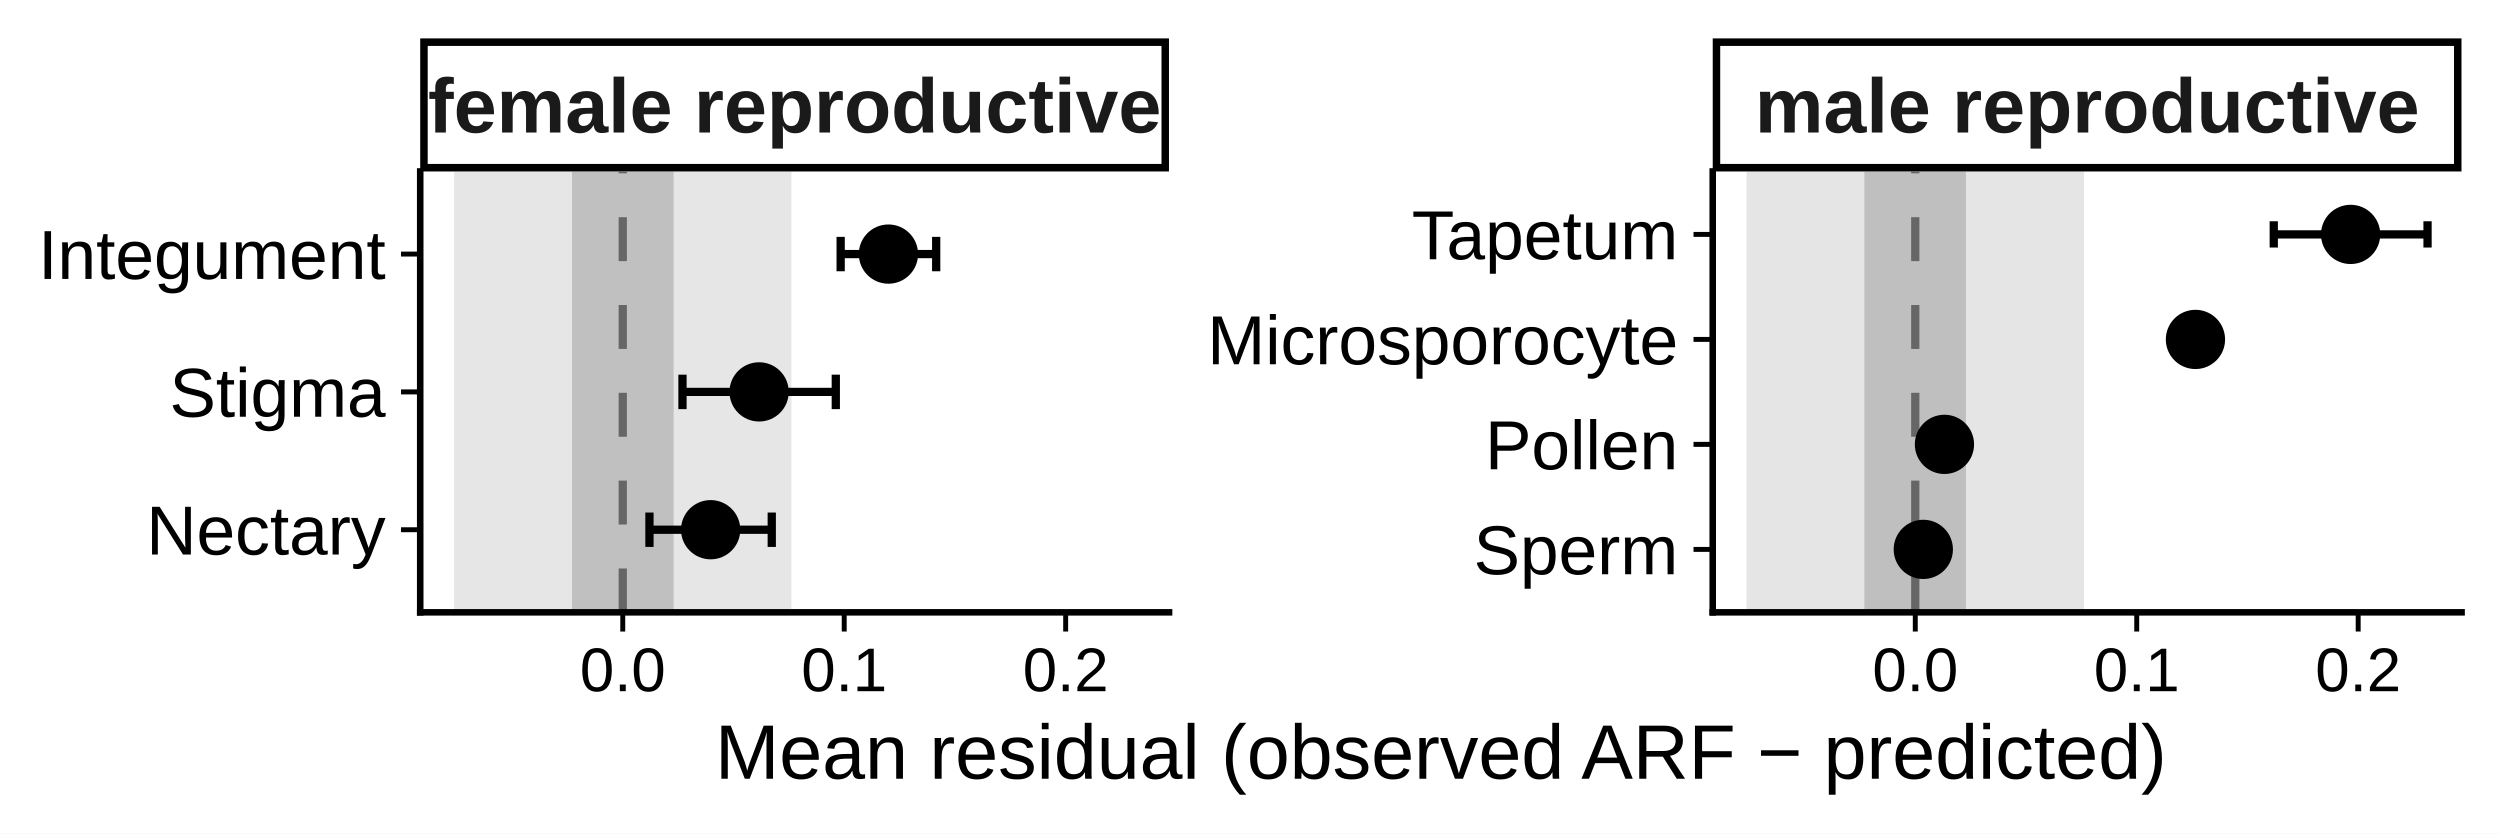
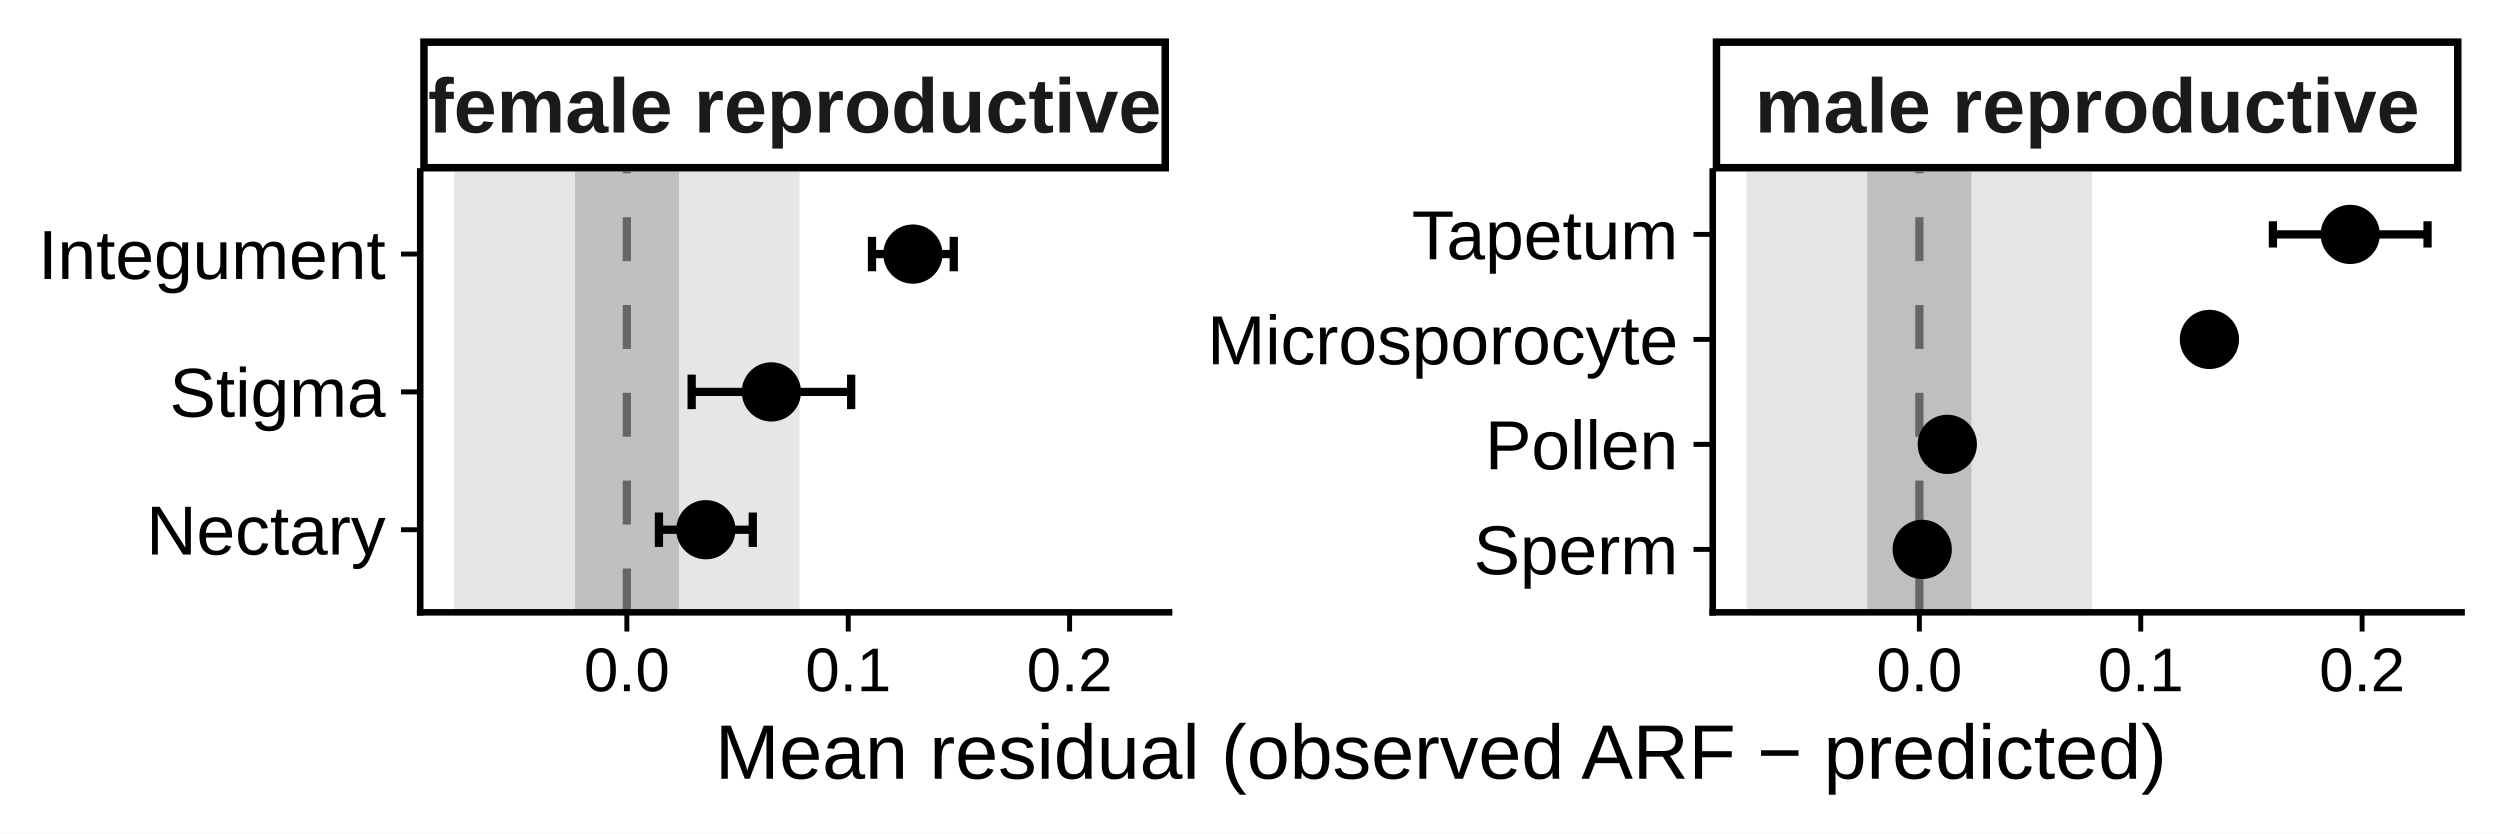
<svg xmlns="http://www.w3.org/2000/svg" width="324.00pt" height="108.00pt" viewBox="0 0 324.00 108.00">
  <g class="svglite">
    <defs>
      <style type="text/css">
    .svglite line, .svglite polyline, .svglite polygon, .svglite path, .svglite rect, .svglite circle {
      fill: none;
      stroke: #000000;
      stroke-linecap: round;
      stroke-linejoin: round;
      stroke-miterlimit: 10.00;
    }
    .svglite text {
      white-space: pre;
    }
    .svglite g.glyphgroup path {
      fill: inherit;
      stroke: none;
    }
  </style>
    </defs>
    <rect width="100%" height="100%" style="stroke: none; fill: #FFFFFF;" />
    <defs>
      <clipPath id="cpMC4wMHwzMjQuMDB8MC4wMHwxMDguMDA=">
        <rect x="0.00" y="0.00" width="324.00" height="108.00" />
      </clipPath>
    </defs>
    <g clip-path="url(#cpMC4wMHwzMjQuMDB8MC4wMHwxMDguMDA=)">
      <rect x="0.00" y="0.00" width="324.00" height="108.00" style="stroke-width: 0.97; stroke: #FFFFFF; fill: #FFFFFF;" />
    </g>
    <defs>
      <clipPath id="cpNTQuNDZ8MTUxLjUxfDIyLjIyfDc5LjM2">
        <rect x="54.46" y="22.22" width="97.04" height="57.14" />
      </clipPath>
    </defs>
    <g clip-path="url(#cpNTQuNDZ8MTUxLjUxfDIyLjIyfDc5LjM2)">
      <rect x="54.46" y="22.22" width="97.04" height="57.14" style="stroke-width: 0.97; stroke: none; fill: #FFFFFF;" />
-       <rect x="58.88" y="22.22" width="43.67" height="57.14" style="stroke-width: 0.97; stroke: none; stroke-linecap: butt; stroke-linejoin: miter; fill: #E5E5E5; fill-opacity: 0.60;" />
-       <rect x="58.88" y="22.22" width="43.67" height="57.14" style="stroke-width: 0.97; stroke: none; stroke-linecap: butt; stroke-linejoin: miter; fill: #E5E5E5; fill-opacity: 0.60;" />
-       <rect x="58.88" y="22.22" width="43.67" height="57.14" style="stroke-width: 0.97; stroke: none; stroke-linecap: butt; stroke-linejoin: miter; fill: #E5E5E5; fill-opacity: 0.60;" />
-       <rect x="74.16" y="22.22" width="13.10" height="57.14" style="stroke-width: 0.97; stroke: none; stroke-linecap: butt; stroke-linejoin: miter; fill: #BFBFBF; fill-opacity: 0.80;" />
-       <rect x="74.16" y="22.22" width="13.10" height="57.14" style="stroke-width: 0.97; stroke: none; stroke-linecap: butt; stroke-linejoin: miter; fill: #BFBFBF; fill-opacity: 0.80;" />
-       <rect x="74.16" y="22.22" width="13.10" height="57.14" style="stroke-width: 0.97; stroke: none; stroke-linecap: butt; stroke-linejoin: miter; fill: #BFBFBF; fill-opacity: 0.80;" />
-       <line x1="80.71" y1="79.36" x2="80.71" y2="22.22" style="stroke-width: 1.07; stroke: #666666; stroke-dasharray: 5.69,5.69; stroke-linecap: butt;" />
-       <polyline points="100.02,70.88 100.02,66.42 " style="stroke-width: 1.07; stroke-linecap: butt;" />
-       <polyline points="100.02,68.65 84.17,68.65 " style="stroke-width: 1.07; stroke-linecap: butt;" />
-       <polyline points="84.17,70.88 84.17,66.42 " style="stroke-width: 1.07; stroke-linecap: butt;" />
-       <polyline points="108.32,53.02 108.32,48.56 " style="stroke-width: 1.07; stroke-linecap: butt;" />
-       <polyline points="108.32,50.79 88.45,50.79 " style="stroke-width: 1.07; stroke-linecap: butt;" />
-       <polyline points="88.45,53.02 88.45,48.56 " style="stroke-width: 1.07; stroke-linecap: butt;" />
-       <polyline points="121.33,35.16 121.33,30.70 " style="stroke-width: 1.07; stroke-linecap: butt;" />
-       <polyline points="121.33,32.93 108.95,32.93 " style="stroke-width: 1.07; stroke-linecap: butt;" />
-       <polyline points="108.95,35.16 108.95,30.70 " style="stroke-width: 1.07; stroke-linecap: butt;" />
-       <circle cx="92.10" cy="68.65" r="3.52" style="stroke-width: 0.64; fill: #000000;" />
-       <circle cx="98.38" cy="50.79" r="3.52" style="stroke-width: 0.64; fill: #000000;" />
-       <circle cx="115.14" cy="32.93" r="3.52" style="stroke-width: 0.64; fill: #000000;" />
+       <rect x="58.88" y="22.22" width="44.72" height="57.14" style="stroke-width: 0.97; stroke: none; stroke-linecap: butt; stroke-linejoin: miter; fill: #E5E5E5; fill-opacity: 0.60;" />
+       <rect x="58.88" y="22.22" width="44.72" height="57.14" style="stroke-width: 0.97; stroke: none; stroke-linecap: butt; stroke-linejoin: miter; fill: #E5E5E5; fill-opacity: 0.60;" />
+       <rect x="58.88" y="22.22" width="44.72" height="57.14" style="stroke-width: 0.97; stroke: none; stroke-linecap: butt; stroke-linejoin: miter; fill: #E5E5E5; fill-opacity: 0.60;" />
+       <rect x="74.53" y="22.22" width="13.42" height="57.14" style="stroke-width: 0.97; stroke: none; stroke-linecap: butt; stroke-linejoin: miter; fill: #BFBFBF; fill-opacity: 0.80;" />
+       <rect x="74.53" y="22.22" width="13.42" height="57.14" style="stroke-width: 0.97; stroke: none; stroke-linecap: butt; stroke-linejoin: miter; fill: #BFBFBF; fill-opacity: 0.80;" />
+       <rect x="74.53" y="22.22" width="13.42" height="57.14" style="stroke-width: 0.97; stroke: none; stroke-linecap: butt; stroke-linejoin: miter; fill: #BFBFBF; fill-opacity: 0.80;" />
+       <line x1="81.24" y1="79.36" x2="81.24" y2="22.22" style="stroke-width: 1.07; stroke: #666666; stroke-dasharray: 5.69,5.69; stroke-linecap: butt;" />
+       <polyline points="97.56,70.88 97.56,66.42 " style="stroke-width: 1.07; stroke-linecap: butt;" />
+       <polyline points="97.56,68.65 85.40,68.65 " style="stroke-width: 1.07; stroke-linecap: butt;" />
+       <polyline points="85.40,70.88 85.40,66.42 " style="stroke-width: 1.07; stroke-linecap: butt;" />
+       <polyline points="110.31,53.02 110.31,48.56 " style="stroke-width: 1.07; stroke-linecap: butt;" />
+       <polyline points="110.31,50.79 89.64,50.79 " style="stroke-width: 1.07; stroke-linecap: butt;" />
+       <polyline points="89.64,53.02 89.64,48.56 " style="stroke-width: 1.07; stroke-linecap: butt;" />
+       <polyline points="123.61,35.16 123.61,30.70 " style="stroke-width: 1.07; stroke-linecap: butt;" />
+       <polyline points="123.61,32.93 113.01,32.93 " style="stroke-width: 1.07; stroke-linecap: butt;" />
+       <polyline points="113.01,35.16 113.01,30.70 " style="stroke-width: 1.07; stroke-linecap: butt;" />
+       <circle cx="91.48" cy="68.65" r="3.52" style="stroke-width: 0.64; fill: #000000;" />
+       <circle cx="99.97" cy="50.79" r="3.52" style="stroke-width: 0.64; fill: #000000;" />
+       <circle cx="118.31" cy="32.93" r="3.52" style="stroke-width: 0.64; fill: #000000;" />
    </g>
    <g clip-path="url(#cpMC4wMHwzMjQuMDB8MC4wMHwxMDguMDA=)">
</g>
    <defs>
      <clipPath id="cpMjIxLjk3fDMxOS4wMnwyMi4yMnw3OS4zNg==">
        <rect x="221.97" y="22.22" width="97.04" height="57.14" />
      </clipPath>
    </defs>
    <g clip-path="url(#cpMjIxLjk3fDMxOS4wMnwyMi4yMnw3OS4zNg==)">
      <rect x="221.97" y="22.22" width="97.04" height="57.14" style="stroke-width: 0.97; stroke: none; fill: #FFFFFF;" />
-       <rect x="226.38" y="22.22" width="43.67" height="57.14" style="stroke-width: 0.97; stroke: none; stroke-linecap: butt; stroke-linejoin: miter; fill: #E5E5E5; fill-opacity: 0.60;" />
-       <rect x="226.38" y="22.22" width="43.67" height="57.14" style="stroke-width: 0.97; stroke: none; stroke-linecap: butt; stroke-linejoin: miter; fill: #E5E5E5; fill-opacity: 0.60;" />
-       <rect x="226.38" y="22.22" width="43.67" height="57.14" style="stroke-width: 0.97; stroke: none; stroke-linecap: butt; stroke-linejoin: miter; fill: #E5E5E5; fill-opacity: 0.60;" />
-       <rect x="226.38" y="22.22" width="43.67" height="57.14" style="stroke-width: 0.97; stroke: none; stroke-linecap: butt; stroke-linejoin: miter; fill: #E5E5E5; fill-opacity: 0.60;" />
-       <rect x="241.67" y="22.22" width="13.10" height="57.14" style="stroke-width: 0.97; stroke: none; stroke-linecap: butt; stroke-linejoin: miter; fill: #BFBFBF; fill-opacity: 0.80;" />
-       <rect x="241.67" y="22.22" width="13.10" height="57.14" style="stroke-width: 0.97; stroke: none; stroke-linecap: butt; stroke-linejoin: miter; fill: #BFBFBF; fill-opacity: 0.80;" />
-       <rect x="241.67" y="22.22" width="13.10" height="57.14" style="stroke-width: 0.97; stroke: none; stroke-linecap: butt; stroke-linejoin: miter; fill: #BFBFBF; fill-opacity: 0.80;" />
-       <rect x="241.67" y="22.22" width="13.10" height="57.14" style="stroke-width: 0.97; stroke: none; stroke-linecap: butt; stroke-linejoin: miter; fill: #BFBFBF; fill-opacity: 0.80;" />
-       <line x1="248.22" y1="79.36" x2="248.22" y2="22.22" style="stroke-width: 1.07; stroke: #666666; stroke-dasharray: 5.69,5.69; stroke-linecap: butt;" />
-       <polyline points="251.22,72.90 251.22,69.50 " style="stroke-width: 1.07; stroke-linecap: butt;" />
-       <polyline points="251.22,71.20 247.30,71.20 " style="stroke-width: 1.07; stroke-linecap: butt;" />
-       <polyline points="247.30,72.90 247.30,69.50 " style="stroke-width: 1.07; stroke-linecap: butt;" />
-       <polyline points="253.52,59.29 253.52,55.89 " style="stroke-width: 1.07; stroke-linecap: butt;" />
-       <polyline points="253.52,57.59 250.47,57.59 " style="stroke-width: 1.07; stroke-linecap: butt;" />
-       <polyline points="250.47,59.29 250.47,55.89 " style="stroke-width: 1.07; stroke-linecap: butt;" />
+       <rect x="226.38" y="22.22" width="44.72" height="57.14" style="stroke-width: 0.97; stroke: none; stroke-linecap: butt; stroke-linejoin: miter; fill: #E5E5E5; fill-opacity: 0.60;" />
+       <rect x="226.38" y="22.22" width="44.72" height="57.14" style="stroke-width: 0.97; stroke: none; stroke-linecap: butt; stroke-linejoin: miter; fill: #E5E5E5; fill-opacity: 0.60;" />
+       <rect x="226.38" y="22.22" width="44.72" height="57.14" style="stroke-width: 0.97; stroke: none; stroke-linecap: butt; stroke-linejoin: miter; fill: #E5E5E5; fill-opacity: 0.60;" />
+       <rect x="226.38" y="22.22" width="44.72" height="57.14" style="stroke-width: 0.97; stroke: none; stroke-linecap: butt; stroke-linejoin: miter; fill: #E5E5E5; fill-opacity: 0.60;" />
+       <rect x="242.04" y="22.22" width="13.42" height="57.14" style="stroke-width: 0.97; stroke: none; stroke-linecap: butt; stroke-linejoin: miter; fill: #BFBFBF; fill-opacity: 0.80;" />
+       <rect x="242.04" y="22.22" width="13.42" height="57.14" style="stroke-width: 0.97; stroke: none; stroke-linecap: butt; stroke-linejoin: miter; fill: #BFBFBF; fill-opacity: 0.80;" />
+       <rect x="242.04" y="22.22" width="13.42" height="57.14" style="stroke-width: 0.97; stroke: none; stroke-linecap: butt; stroke-linejoin: miter; fill: #BFBFBF; fill-opacity: 0.80;" />
+       <rect x="242.04" y="22.22" width="13.42" height="57.14" style="stroke-width: 0.97; stroke: none; stroke-linecap: butt; stroke-linejoin: miter; fill: #BFBFBF; fill-opacity: 0.80;" />
+       <line x1="248.75" y1="79.36" x2="248.75" y2="22.22" style="stroke-width: 1.07; stroke: #666666; stroke-dasharray: 5.69,5.69; stroke-linecap: butt;" />
+       <polyline points="251.00,72.90 251.00,69.50 " style="stroke-width: 1.07; stroke-linecap: butt;" />
+       <polyline points="251.00,71.20 247.25,71.20 " style="stroke-width: 1.07; stroke-linecap: butt;" />
+       <polyline points="247.25,72.90 247.25,69.50 " style="stroke-width: 1.07; stroke-linecap: butt;" />
+       <polyline points="253.89,59.29 253.89,55.89 " style="stroke-width: 1.07; stroke-linecap: butt;" />
+       <polyline points="253.89,57.59 250.84,57.59 " style="stroke-width: 1.07; stroke-linecap: butt;" />
+       <polyline points="250.84,59.29 250.84,55.89 " style="stroke-width: 1.07; stroke-linecap: butt;" />
      <polyline points="314.61,32.08 314.61,28.68 " style="stroke-width: 1.07; stroke-linecap: butt;" />
-       <polyline points="314.61,30.38 294.68,30.38 " style="stroke-width: 1.07; stroke-linecap: butt;" />
-       <polyline points="294.68,32.08 294.68,28.68 " style="stroke-width: 1.07; stroke-linecap: butt;" />
-       <circle cx="249.26" cy="71.20" r="3.52" style="stroke-width: 0.64; fill: #000000;" />
-       <circle cx="252.00" cy="57.59" r="3.52" style="stroke-width: 0.64; fill: #000000;" />
-       <circle cx="284.53" cy="43.99" r="3.52" style="stroke-width: 0.64; fill: #000000;" />
-       <circle cx="304.64" cy="30.38" r="3.52" style="stroke-width: 0.64; fill: #000000;" />
+       <polyline points="314.61,30.38 294.57,30.38 " style="stroke-width: 1.07; stroke-linecap: butt;" />
+       <polyline points="294.57,32.08 294.57,28.68 " style="stroke-width: 1.07; stroke-linecap: butt;" />
+       <circle cx="249.12" cy="71.20" r="3.52" style="stroke-width: 0.64; fill: #000000;" />
+       <circle cx="252.37" cy="57.59" r="3.52" style="stroke-width: 0.64; fill: #000000;" />
+       <circle cx="286.34" cy="43.99" r="3.52" style="stroke-width: 0.64; fill: #000000;" />
+       <circle cx="304.59" cy="30.38" r="3.52" style="stroke-width: 0.64; fill: #000000;" />
    </g>
    <g clip-path="url(#cpMC4wMHwzMjQuMDB8MC4wMHwxMDguMDA=)">
</g>
    <defs>
      <clipPath id="cpNTQuNDZ8MTUxLjUxfDQuOTh8MjIuMjI=">
        <rect x="54.46" y="4.98" width="97.04" height="17.24" />
      </clipPath>
    </defs>
    <g clip-path="url(#cpNTQuNDZ8MTUxLjUxfDQuOTh8MjIuMjI=)">
      <rect x="54.46" y="4.98" width="97.04" height="17.24" style="stroke-width: 1.94; fill: #FFFFFF;" />
      <text x="102.99" y="17.18" text-anchor="middle" style="font-size: 10.00px; font-weight: bold;fill: #1A1A1A; font-family: &quot;Arial&quot;;" textLength="95.05px" lengthAdjust="spacingAndGlyphs">female reproductive</text>
    </g>
    <g clip-path="url(#cpMC4wMHwzMjQuMDB8MC4wMHwxMDguMDA=)">
</g>
    <defs>
      <clipPath id="cpMjIxLjk3fDMxOS4wMnw0Ljk4fDIyLjIy">
        <rect x="221.97" y="4.98" width="97.04" height="17.24" />
      </clipPath>
    </defs>
    <g clip-path="url(#cpMjIxLjk3fDMxOS4wMnw0Ljk4fDIyLjIy)">
      <rect x="221.97" y="4.98" width="97.04" height="17.24" style="stroke-width: 1.94; fill: #FFFFFF;" />
      <text x="270.50" y="17.18" text-anchor="middle" style="font-size: 10.00px; font-weight: bold;fill: #1A1A1A; font-family: &quot;Arial&quot;;" textLength="86.16px" lengthAdjust="spacingAndGlyphs">male reproductive</text>
    </g>
    <g clip-path="url(#cpMC4wMHwzMjQuMDB8MC4wMHwxMDguMDA=)">
      <polyline points="54.46,79.36 151.51,79.36 " style="stroke-width: 0.85; stroke-linecap: square;" />
-       <polyline points="80.71,81.85 80.71,79.36 " style="stroke-width: 0.64; stroke-linecap: butt;" />
-       <polyline points="109.41,81.85 109.41,79.36 " style="stroke-width: 0.64; stroke-linecap: butt;" />
-       <polyline points="138.11,81.85 138.11,79.36 " style="stroke-width: 0.64; stroke-linecap: butt;" />
-       <text x="80.71" y="89.58" text-anchor="middle" style="font-size: 8.00px; font-family: &quot;Arial&quot;;" textLength="11.12px" lengthAdjust="spacingAndGlyphs">0.0</text>
-       <text x="109.41" y="89.58" text-anchor="middle" style="font-size: 8.00px; font-family: &quot;Arial&quot;;" textLength="11.12px" lengthAdjust="spacingAndGlyphs">0.1</text>
-       <text x="138.11" y="89.58" text-anchor="middle" style="font-size: 8.00px; font-family: &quot;Arial&quot;;" textLength="11.12px" lengthAdjust="spacingAndGlyphs">0.2</text>
+       <polyline points="81.24,81.85 81.24,79.36 " style="stroke-width: 0.64; stroke-linecap: butt;" />
+       <polyline points="109.93,81.85 109.93,79.36 " style="stroke-width: 0.64; stroke-linecap: butt;" />
+       <polyline points="138.62,81.85 138.62,79.36 " style="stroke-width: 0.64; stroke-linecap: butt;" />
+       <text x="81.24" y="89.58" text-anchor="middle" style="font-size: 8.00px; font-family: &quot;Arial&quot;;" textLength="11.12px" lengthAdjust="spacingAndGlyphs">0.0</text>
+       <text x="109.93" y="89.58" text-anchor="middle" style="font-size: 8.00px; font-family: &quot;Arial&quot;;" textLength="11.12px" lengthAdjust="spacingAndGlyphs">0.1</text>
+       <text x="138.62" y="89.58" text-anchor="middle" style="font-size: 8.00px; font-family: &quot;Arial&quot;;" textLength="11.12px" lengthAdjust="spacingAndGlyphs">0.2</text>
      <polyline points="221.97,79.36 319.02,79.36 " style="stroke-width: 0.85; stroke-linecap: square;" />
-       <polyline points="248.22,81.85 248.22,79.36 " style="stroke-width: 0.64; stroke-linecap: butt;" />
-       <polyline points="276.92,81.85 276.92,79.36 " style="stroke-width: 0.64; stroke-linecap: butt;" />
-       <polyline points="305.62,81.85 305.62,79.36 " style="stroke-width: 0.64; stroke-linecap: butt;" />
-       <text x="248.22" y="89.58" text-anchor="middle" style="font-size: 8.00px; font-family: &quot;Arial&quot;;" textLength="11.12px" lengthAdjust="spacingAndGlyphs">0.0</text>
-       <text x="276.92" y="89.58" text-anchor="middle" style="font-size: 8.00px; font-family: &quot;Arial&quot;;" textLength="11.12px" lengthAdjust="spacingAndGlyphs">0.1</text>
-       <text x="305.62" y="89.58" text-anchor="middle" style="font-size: 8.00px; font-family: &quot;Arial&quot;;" textLength="11.12px" lengthAdjust="spacingAndGlyphs">0.2</text>
+       <polyline points="248.75,81.85 248.75,79.36 " style="stroke-width: 0.64; stroke-linecap: butt;" />
+       <polyline points="277.44,81.85 277.44,79.36 " style="stroke-width: 0.64; stroke-linecap: butt;" />
+       <polyline points="306.13,81.85 306.13,79.36 " style="stroke-width: 0.64; stroke-linecap: butt;" />
+       <text x="248.75" y="89.58" text-anchor="middle" style="font-size: 8.00px; font-family: &quot;Arial&quot;;" textLength="11.12px" lengthAdjust="spacingAndGlyphs">0.0</text>
+       <text x="277.44" y="89.58" text-anchor="middle" style="font-size: 8.00px; font-family: &quot;Arial&quot;;" textLength="11.12px" lengthAdjust="spacingAndGlyphs">0.1</text>
+       <text x="306.13" y="89.58" text-anchor="middle" style="font-size: 8.00px; font-family: &quot;Arial&quot;;" textLength="11.12px" lengthAdjust="spacingAndGlyphs">0.2</text>
      <polyline points="221.97,79.36 221.97,22.22 " style="stroke-width: 0.85; stroke-linecap: square;" />
      <text x="217.49" y="74.42" text-anchor="end" style="font-size: 9.00px; font-family: &quot;Arial&quot;;" textLength="26.50px" lengthAdjust="spacingAndGlyphs">Sperm</text>
      <text x="217.49" y="60.82" text-anchor="end" style="font-size: 9.00px; font-family: &quot;Arial&quot;;" textLength="25.00px" lengthAdjust="spacingAndGlyphs">Pollen</text>
      <text x="217.49" y="47.21" text-anchor="end" style="font-size: 9.00px; font-family: &quot;Arial&quot;;" textLength="61.00px" lengthAdjust="spacingAndGlyphs">Microsporocyte</text>
      <text x="217.49" y="33.60" text-anchor="end" style="font-size: 9.00px; font-family: &quot;Arial&quot;;" textLength="34.50px" lengthAdjust="spacingAndGlyphs">Tapetum</text>
      <polyline points="219.48,71.20 221.97,71.20 " style="stroke-width: 0.64; stroke-linecap: butt;" />
      <polyline points="219.48,57.59 221.97,57.59 " style="stroke-width: 0.64; stroke-linecap: butt;" />
      <polyline points="219.48,43.99 221.97,43.99 " style="stroke-width: 0.64; stroke-linecap: butt;" />
      <polyline points="219.48,30.38 221.97,30.38 " style="stroke-width: 0.64; stroke-linecap: butt;" />
      <polyline points="54.46,79.36 54.46,22.22 " style="stroke-width: 0.85; stroke-linecap: square;" />
      <text x="49.98" y="71.87" text-anchor="end" style="font-size: 9.00px; font-family: &quot;Arial&quot;;" textLength="31.00px" lengthAdjust="spacingAndGlyphs">Nectary</text>
      <text x="49.98" y="54.01" text-anchor="end" style="font-size: 9.00px; font-family: &quot;Arial&quot;;" textLength="28.00px" lengthAdjust="spacingAndGlyphs">Stigma</text>
      <text x="49.98" y="36.15" text-anchor="end" style="font-size: 9.00px; font-family: &quot;Arial&quot;;" textLength="45.00px" lengthAdjust="spacingAndGlyphs">Integument</text>
      <polyline points="51.97,68.65 54.46,68.65 " style="stroke-width: 0.64; stroke-linecap: butt;" />
      <polyline points="51.97,50.79 54.46,50.79 " style="stroke-width: 0.64; stroke-linecap: butt;" />
      <polyline points="51.97,32.93 54.46,32.93 " style="stroke-width: 0.64; stroke-linecap: butt;" />
      <text x="186.74" y="100.92" text-anchor="middle" style="font-size: 10.00px; font-family: &quot;Arial&quot;;" textLength="188.17px" lengthAdjust="spacingAndGlyphs">Mean residual (observed ARF − predicted)</text>
    </g>
  </g>
</svg>
